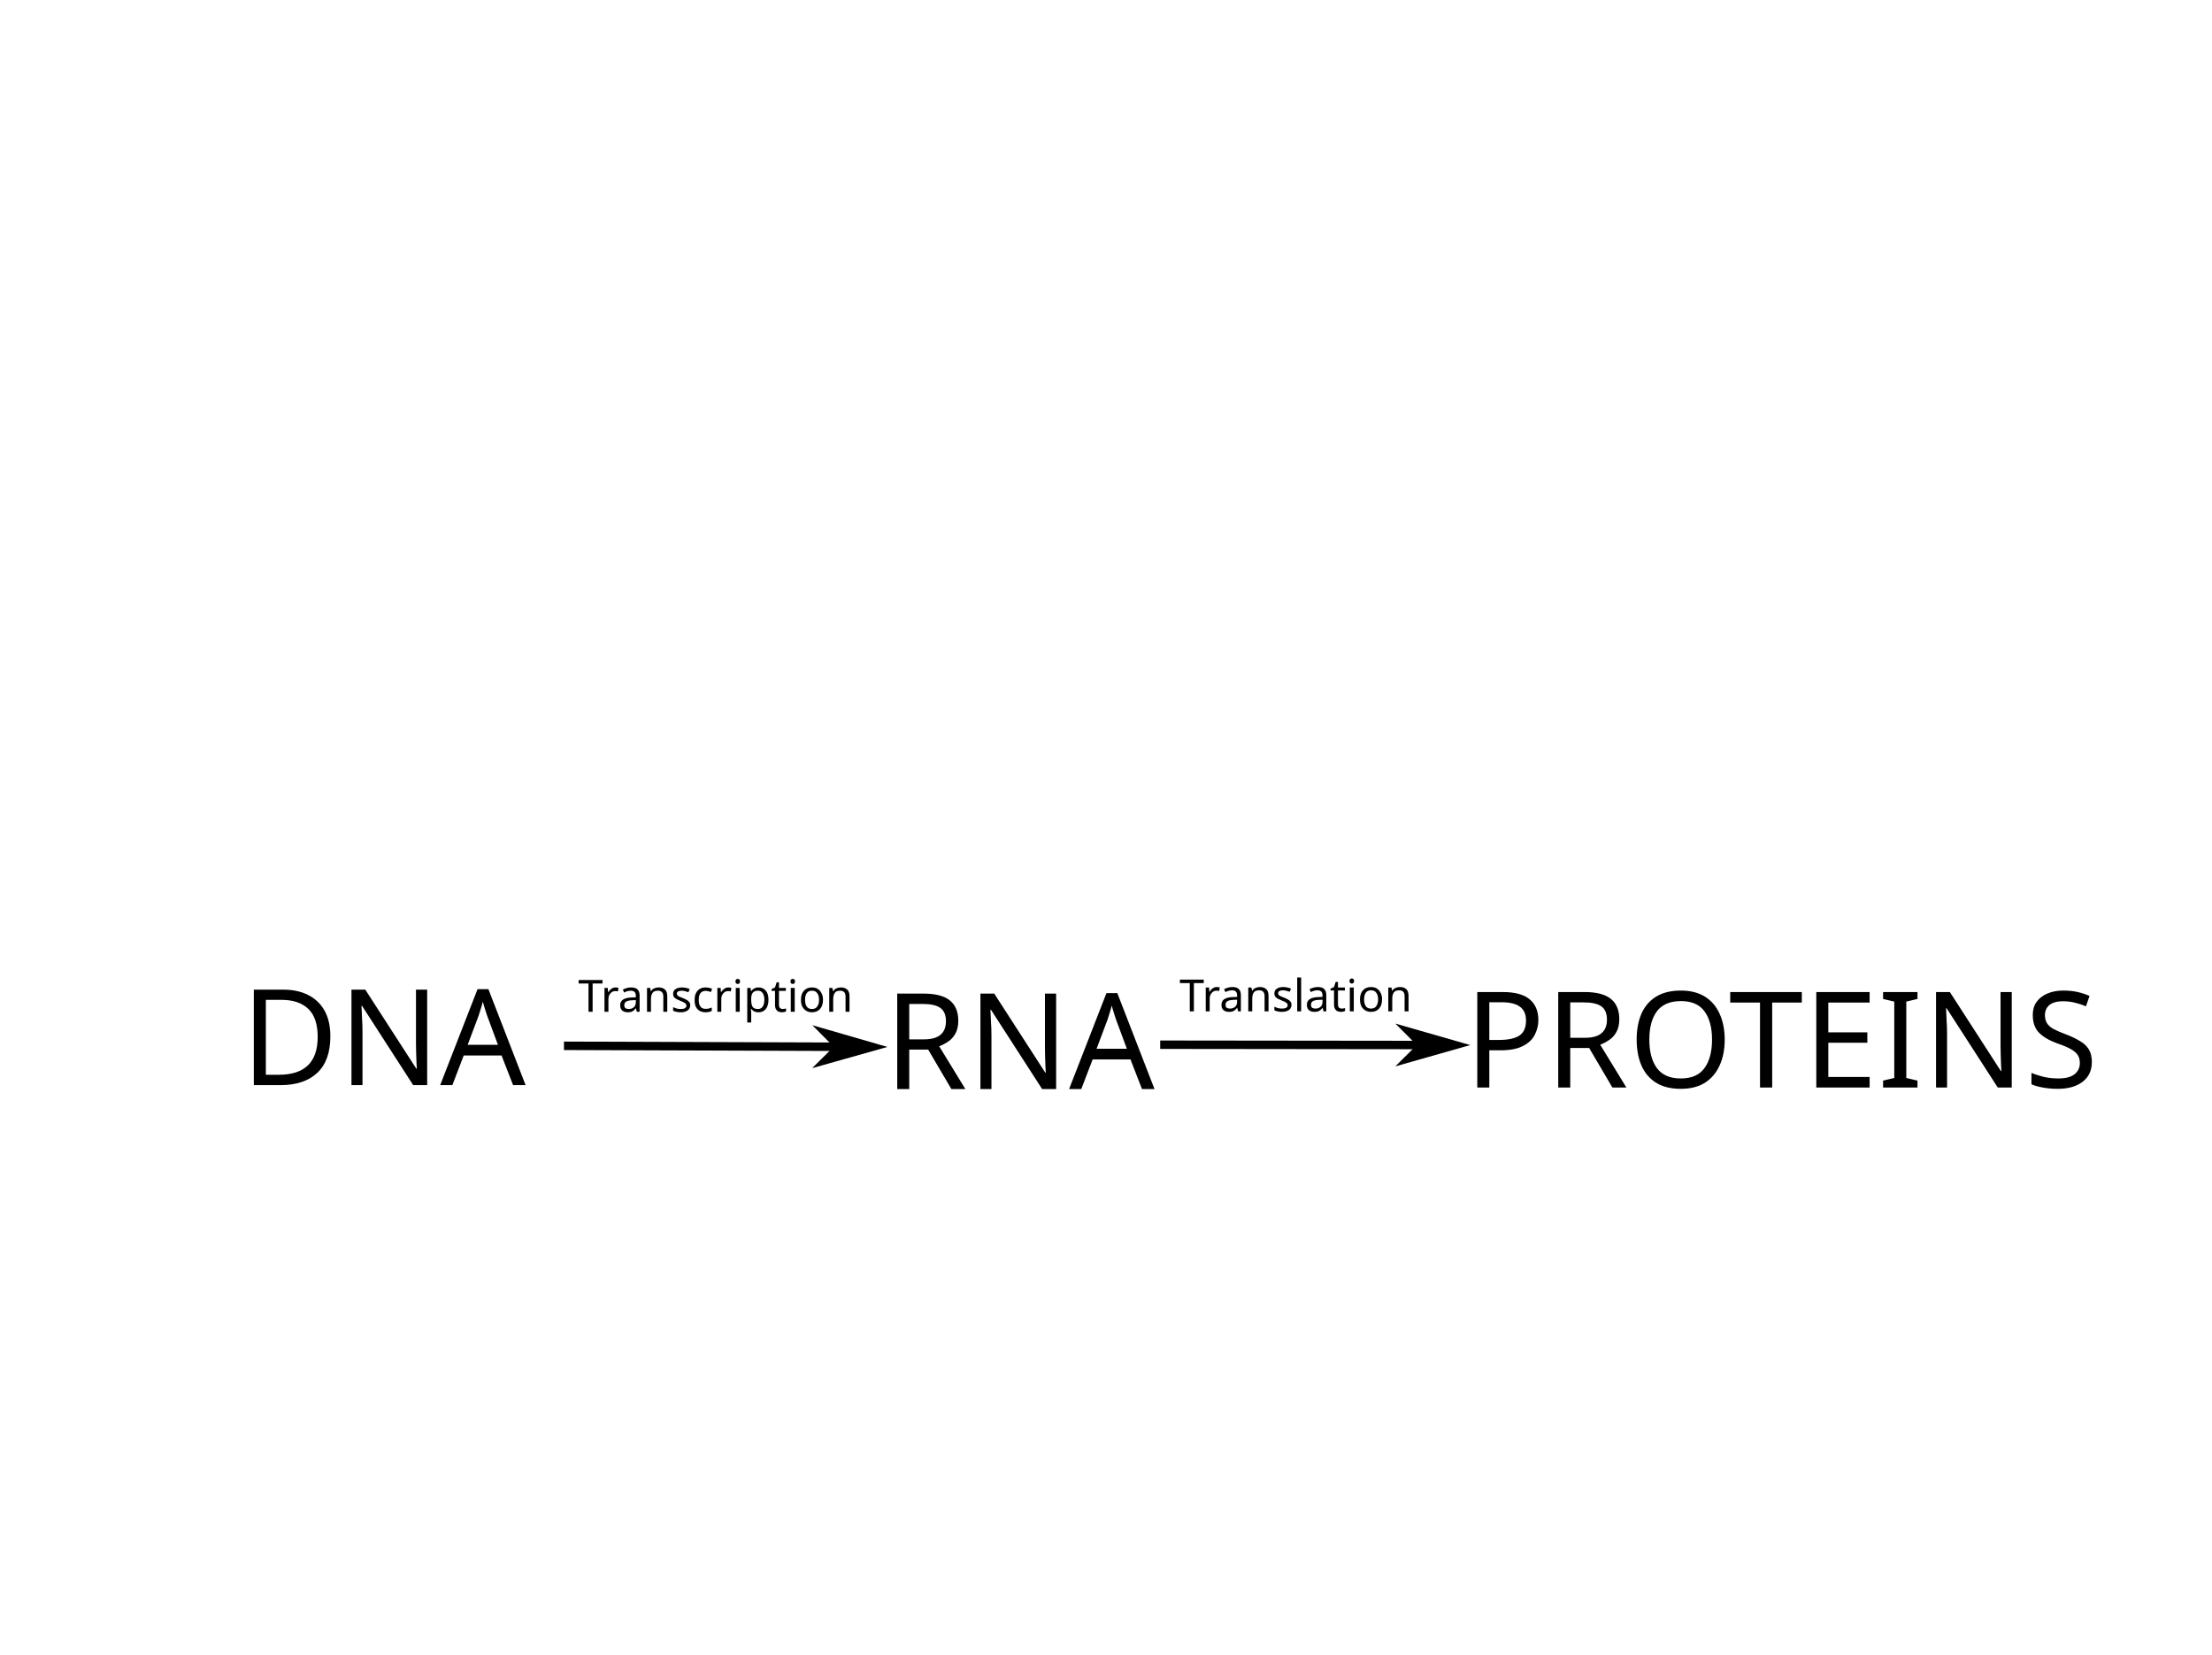
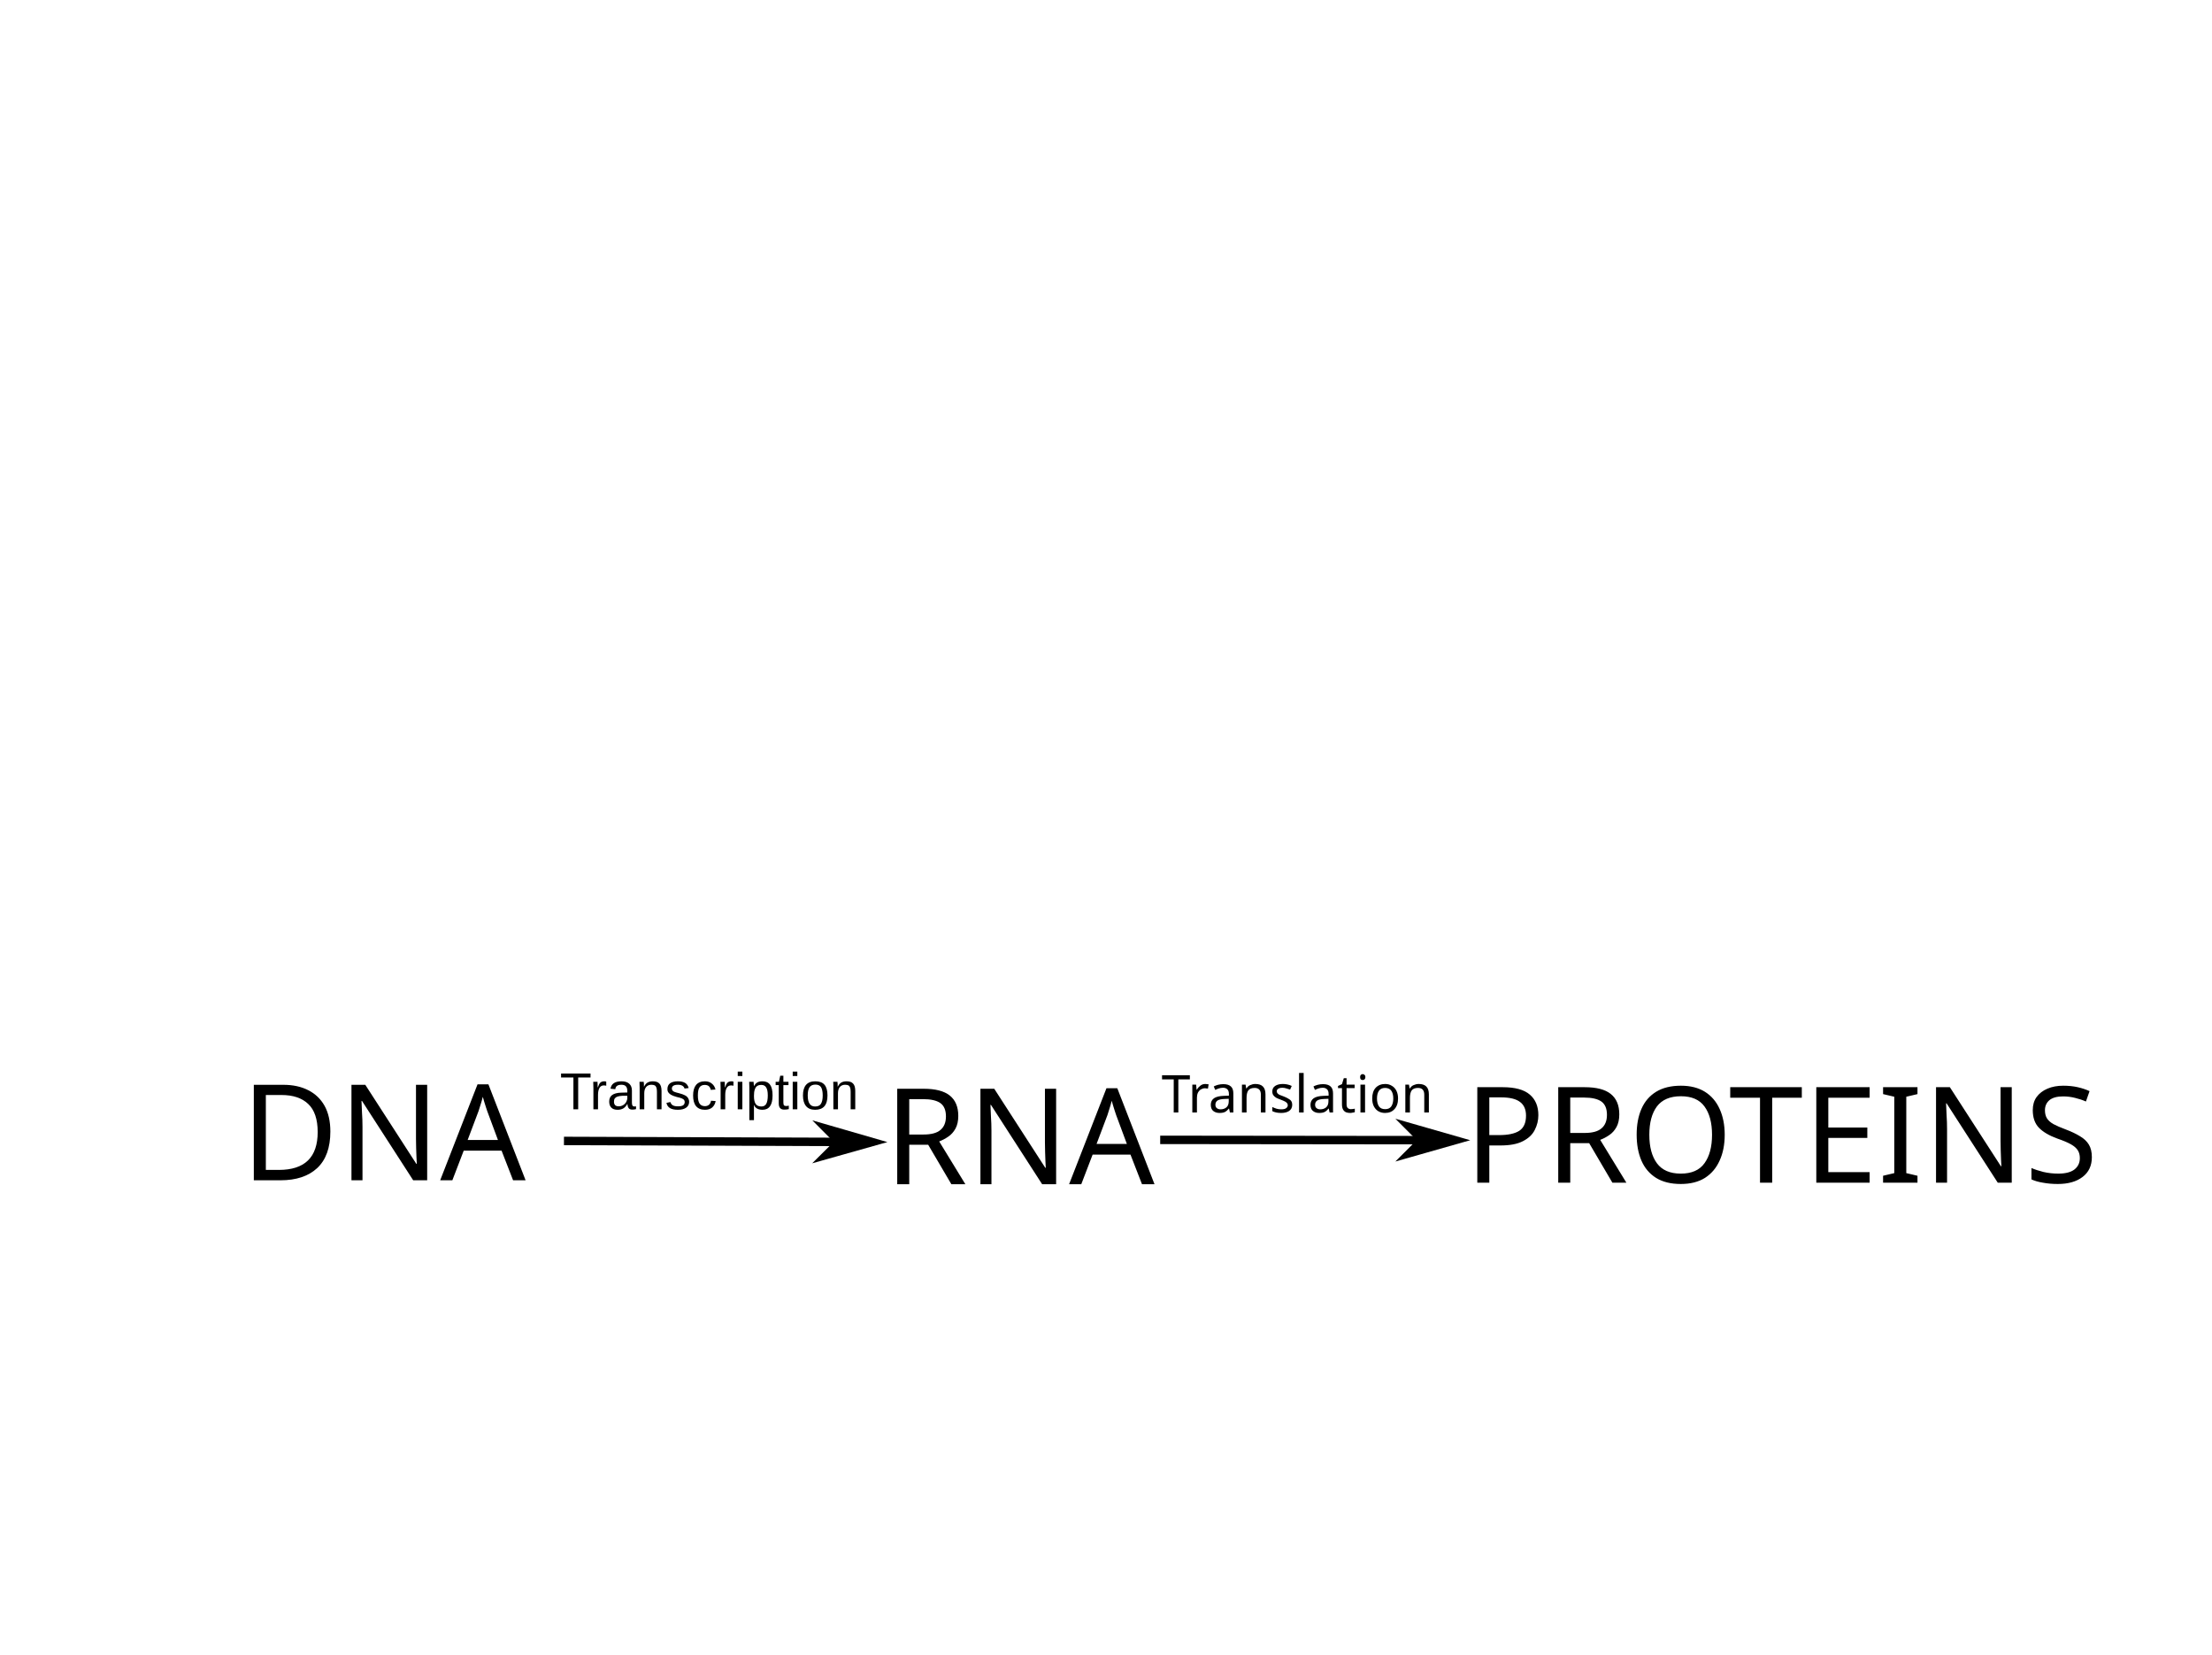
<svg xmlns="http://www.w3.org/2000/svg" width="210mm" height="157mm" viewBox="0 0 210 157" version="1.1" id="svg4583">
  <defs id="defs4577">
-     <marker style="overflow:visible" id="marker14187" refX="0" refY="0" orient="auto">
-       <path transform="matrix(-0.4,0,0,-0.4,-4,0)" style="fill:#000000;fill-opacity:1;fill-rule:evenodd;stroke:#000000;stroke-width:1pt;stroke-opacity:1" d="M 0,0 5,-5 -12.5,0 5,5 Z" id="path14185" />
+     <marker style="overflow:visible" id="marker5425" refX="0" refY="0" orient="auto">
+       <path transform="matrix(-0.4,0,0,-0.4,-4,0)" style="fill:#0000ac;fill-opacity:1;fill-rule:evenodd;stroke:#0000ac;stroke-width:1pt;stroke-opacity:1" d="M 0,0 5,-5 -12.5,0 5,5 Z" id="path5427" />
    </marker>
    <marker orient="auto" refY="0" refX="0" id="marker1299" style="overflow:visible">
      <path id="path1297" d="M 0,0 5,-5 -12.5,0 5,5 Z" style="fill:#000000;fill-opacity:1;fill-rule:evenodd;stroke:#000000;stroke-width:1pt;stroke-opacity:1" transform="matrix(-0.4,0,0,-0.4,-4,0)" />
    </marker>
    <marker orient="auto" refY="0" refX="0" id="marker1299-5" style="overflow:visible">
      <path id="path1297-3" d="M 0,0 5,-5 -12.5,0 5,5 Z" style="fill:#000000;fill-opacity:1;fill-rule:evenodd;stroke:#000000;stroke-width:1pt;stroke-opacity:1" transform="matrix(-0.4,0,0,-0.4,-4,0)" />
    </marker>
    <marker style="overflow:visible" id="marker7835-5" refX="0" refY="0" orient="auto">
      <path transform="matrix(-0.4,0,0,-0.4,-4,0)" style="fill:#000000;fill-opacity:1;fill-rule:evenodd;stroke:#000000;stroke-width:1pt;stroke-opacity:1" d="M 0,0 5,-5 -12.5,0 5,5 Z" id="path7833-3" />
    </marker>
    <marker style="overflow:visible" id="marker7835-5-6" refX="0" refY="0" orient="auto">
      <path transform="matrix(-0.4,0,0,-0.4,-4,0)" style="fill:#000000;fill-opacity:1;fill-rule:evenodd;stroke:#000000;stroke-width:1pt;stroke-opacity:1" d="M 0,0 5,-5 -12.5,0 5,5 Z" id="path7833-3-2" />
    </marker>
    <marker orient="auto" refY="0" refX="0" id="marker9343-9" style="overflow:visible">
      <path id="path9345-3" d="M 0,0 5,-5 -12.5,0 5,5 Z" style="fill-rule:evenodd;stroke:#000000;stroke-width:1pt;marker-start:none" transform="matrix(-0.4,0,0,-0.4,-4,0)" />
    </marker>
    <marker orient="auto" refY="0" refX="0" id="marker1982" style="overflow:visible">
      <path id="path1980" d="M 0,0 5,-5 -12.5,0 5,5 Z" style="fill-rule:evenodd;stroke:#000000;stroke-width:1pt;marker-start:none" transform="matrix(-0.4,0,0,-0.4,-4,0)" />
    </marker>
    <marker orient="auto" refY="0" refX="0" id="marker1986" style="overflow:visible">
      <path id="path1984" d="M 0,0 5,-5 -12.5,0 5,5 Z" style="fill-rule:evenodd;stroke:#000000;stroke-width:1pt;marker-start:none" transform="matrix(-0.4,0,0,-0.4,-4,0)" />
    </marker>
    <marker orient="auto" refY="0" refX="0" id="marker1990" style="overflow:visible">
      <path id="path1988" d="M 0,0 5,-5 -12.5,0 5,5 Z" style="fill-rule:evenodd;stroke:#000000;stroke-width:1pt;marker-start:none" transform="matrix(-0.4,0,0,-0.4,-4,0)" />
    </marker>
    <marker orient="auto" refY="0" refX="0" id="marker7144" style="overflow:visible">
      <path id="path7146" d="M 0,0 5,-5 -12.5,0 5,5 Z" style="fill-rule:evenodd;stroke:#000000;stroke-width:1pt;marker-start:none" transform="matrix(-0.4,0,0,-0.4,-4,0)" />
    </marker>
    <marker orient="auto" refY="0" refX="0" id="marker1996" style="overflow:visible">
      <path id="path1994" d="M 0,0 5,-5 -12.5,0 5,5 Z" style="fill-rule:evenodd;stroke:#000000;stroke-width:1pt;marker-start:none" transform="matrix(-0.4,0,0,-0.4,-4,0)" />
    </marker>
    <marker orient="auto" refY="0" refX="0" id="marker7144-9" style="overflow:visible">
      <path id="path7146-6" d="M 0,0 5,-5 -12.5,0 5,5 Z" style="fill-rule:evenodd;stroke:#000000;stroke-width:1pt;marker-start:none" transform="matrix(-0.4,0,0,-0.4,-4,0)" />
    </marker>
    <marker orient="auto" refY="0" refX="0" id="marker2002" style="overflow:visible">
      <path id="path2000" d="M 0,0 5,-5 -12.5,0 5,5 Z" style="fill-rule:evenodd;stroke:#000000;stroke-width:1pt;marker-start:none" transform="matrix(-0.4,0,0,-0.4,-4,0)" />
    </marker>
    <marker orient="auto" refY="0" refX="0" id="marker2006" style="overflow:visible">
      <path id="path2004" d="M 0,0 5,-5 -12.5,0 5,5 Z" style="fill-rule:evenodd;stroke:#000000;stroke-width:1pt;marker-start:none" transform="matrix(-0.4,0,0,-0.4,-4,0)" />
    </marker>
    <marker orient="auto" refY="0" refX="0" id="marker2010" style="overflow:visible">
      <path id="path2008" d="M 0,0 5,-5 -12.5,0 5,5 Z" style="fill-rule:evenodd;stroke:#000000;stroke-width:1pt;marker-start:none" transform="matrix(-0.4,0,0,-0.4,-4,0)" />
    </marker>
    <marker orient="auto" refY="0" refX="0" id="marker2014" style="overflow:visible">
      <path id="path2012" d="M 0,0 5,-5 -12.5,0 5,5 Z" style="fill-rule:evenodd;stroke:#000000;stroke-width:1pt;marker-start:none" transform="matrix(-0.4,0,0,-0.4,-4,0)" />
    </marker>
+     <marker style="overflow:visible" id="marker7835-5-6-7" refX="0" refY="0" orient="auto">
+       <path transform="matrix(-0.4,0,0,-0.4,-4,0)" style="fill:#009c00;fill-opacity:1;fill-rule:evenodd;stroke:#009c00;stroke-width:1pt;stroke-opacity:1" d="M 0,0 5,-5 -12.5,0 5,5 Z" id="path7833-3-2-1" />
+     </marker>
+     <marker style="overflow:visible" id="marker7835-5-2" refX="0" refY="0" orient="auto">
+       <path transform="matrix(-0.4,0,0,-0.4,-4,0)" style="fill:#009c00;fill-opacity:1;fill-rule:evenodd;stroke:#009c00;stroke-width:1pt;stroke-opacity:1" d="M 0,0 5,-5 -12.5,0 5,5 Z" id="path7833-3-23" />
+     </marker>
+     <marker orient="auto" refY="0" refX="0" id="marker9343-9-7" style="overflow:visible">
+       <path id="path9345-3-3" d="M 0,0 5,-5 -12.5,0 5,5 Z" style="fill-rule:evenodd;stroke:#000000;stroke-width:1pt;marker-start:none" transform="matrix(-0.4,0,0,-0.4,-4,0)" />
+     </marker>
+     <marker orient="auto" refY="0" refX="0" id="marker7144-8" style="overflow:visible">
+       <path id="path7146-5" d="M 0,0 5,-5 -12.5,0 5,5 Z" style="fill-rule:evenodd;stroke:#000000;stroke-width:1pt;marker-start:none" transform="matrix(-0.4,0,0,-0.4,-4,0)" />
+     </marker>
+     <marker orient="auto" refY="0" refX="0" id="marker10151" style="overflow:visible">
+       <path id="path10153" d="M 0,0 5,-5 -12.5,0 5,5 Z" style="fill-rule:evenodd;stroke:#000000;stroke-width:1pt;marker-start:none" transform="matrix(-0.4,0,0,-0.4,-4,0)" />
+     </marker>
+     <marker orient="auto" refY="0" refX="0" id="marker7144-9-0" style="overflow:visible">
+       <path id="path7146-6-4" d="M 0,0 5,-5 -12.5,0 5,5 Z" style="fill-rule:evenodd;stroke:#000000;stroke-width:1pt;marker-start:none" transform="matrix(-0.4,0,0,-0.4,-4,0)" />
+     </marker>
+     <marker orient="auto" refY="0" refX="0" id="marker10158" style="overflow:visible">
+       <path id="path10160" d="M 0,0 5,-5 -12.5,0 5,5 Z" style="fill-rule:evenodd;stroke:#000000;stroke-width:1pt;marker-start:none" transform="matrix(-0.4,0,0,-0.4,-4,0)" />
+     </marker>
+     <marker orient="auto" refY="0" refX="0" id="marker10163" style="overflow:visible">
+       <path id="path10165" d="M 0,0 5,-5 -12.5,0 5,5 Z" style="fill-rule:evenodd;stroke:#000000;stroke-width:1pt;marker-start:none" transform="matrix(-0.4,0,0,-0.4,-4,0)" />
+     </marker>
+     <marker orient="auto" refY="0" refX="0" id="marker10168" style="overflow:visible">
+       <path id="path10170" d="M 0,0 5,-5 -12.5,0 5,5 Z" style="fill-rule:evenodd;stroke:#000000;stroke-width:1pt;marker-start:none" transform="matrix(-0.4,0,0,-0.4,-4,0)" />
+     </marker>
+     <marker orient="auto" refY="0" refX="0" id="marker10173" style="overflow:visible">
+       <path id="path10175" d="M 0,0 5,-5 -12.5,0 5,5 Z" style="fill-rule:evenodd;stroke:#000000;stroke-width:1pt;marker-start:none" transform="matrix(-0.4,0,0,-0.4,-4,0)" />
+     </marker>
  </defs>
  <g id="layer1" transform="translate(0,-140)">
-     <text xml:space="preserve" style="font-style:normal;font-weight:normal;font-size:3.969px;line-height:52.917px;font-family:sans-serif;letter-spacing:0px;word-spacing:0px;writing-mode:lr-tb;fill:#000000;fill-opacity:1;stroke:none;stroke-width:0.265px;stroke-linecap:butt;stroke-linejoin:miter;stroke-opacity:1" x="22.864" y="242.992" id="text12">
-       <tspan x="22.864" y="242.992" style="font-size:12.7px;stroke-width:0.265px" id="tspan14">DNA</tspan>
+     <text xml:space="preserve" style="font-style:normal;font-weight:normal;font-size:3.969px;line-height:52.917px;font-family:sans-serif;letter-spacing:0px;word-spacing:0px;writing-mode:lr-tb;fill:#000000;fill-opacity:1;stroke:none;stroke-width:0.265px;stroke-linecap:butt;stroke-linejoin:miter;stroke-opacity:1" x="22.864" y="252.023" id="text12">
+       <tspan x="22.864" y="252.023" style="font-size:12.7px;stroke-width:0.265px" id="tspan14">DNA</tspan>
    </text>
-     <text xml:space="preserve" style="font-style:normal;font-weight:normal;font-size:3.969px;line-height:52.917px;font-family:sans-serif;letter-spacing:0px;word-spacing:0px;writing-mode:lr-tb;fill:#000000;fill-opacity:1;stroke:none;stroke-width:0.265px;stroke-linecap:butt;stroke-linejoin:miter;stroke-opacity:1" x="83.945" y="243.37" id="text20">
-       <tspan id="tspan18" x="83.945" y="243.37" style="font-size:12.7px;stroke-width:0.265px">RNA</tspan>
+     <text xml:space="preserve" style="font-style:normal;font-weight:normal;font-size:3.969px;line-height:52.917px;font-family:sans-serif;letter-spacing:0px;word-spacing:0px;writing-mode:lr-tb;fill:#000000;fill-opacity:1;stroke:none;stroke-width:0.265px;stroke-linecap:butt;stroke-linejoin:miter;stroke-opacity:1" x="83.945" y="252.401" id="text20">
+       <tspan id="tspan18" x="83.945" y="252.401" style="font-size:12.7px;stroke-width:0.265px">RNA</tspan>
    </text>
-     <text xml:space="preserve" style="font-style:normal;font-weight:normal;font-size:3.969px;line-height:52.917px;font-family:sans-serif;letter-spacing:0px;word-spacing:0px;writing-mode:lr-tb;fill:#000000;fill-opacity:1;stroke:none;stroke-width:0.265px;stroke-linecap:butt;stroke-linejoin:miter;stroke-opacity:1" x="139.016" y="243.218" id="text24">
-       <tspan id="tspan22" x="139.016" y="243.218" style="font-size:12.7px;stroke-width:0.265px">PROTEINS</tspan>
+     <text xml:space="preserve" style="font-style:normal;font-weight:normal;font-size:3.969px;line-height:52.917px;font-family:sans-serif;letter-spacing:0px;word-spacing:0px;writing-mode:lr-tb;fill:#000000;fill-opacity:1;stroke:none;stroke-width:0.265px;stroke-linecap:butt;stroke-linejoin:miter;stroke-opacity:1" x="139.016" y="252.249" id="text24">
+       <tspan id="tspan22" x="139.016" y="252.249" style="font-size:12.7px;stroke-width:0.265px">PROTEINS</tspan>
    </text>
-     <path style="fill:none;fill-rule:evenodd;stroke:#000000;stroke-width:0.803;stroke-linecap:butt;stroke-linejoin:miter;stroke-miterlimit:4;stroke-dasharray:none;stroke-opacity:1;marker-end:url(#marker1299)" d="m 53.54,239.26 29.126,0.102" id="path1295" />
-     <path style="fill:none;fill-rule:evenodd;stroke:#000000;stroke-width:0.8;stroke-linecap:butt;stroke-linejoin:miter;stroke-miterlimit:4;stroke-dasharray:none;stroke-opacity:1;marker-end:url(#marker1299-5)" d="m 110.145,239.156 27.858,0.032" id="path1295-5" />
-     <text xml:space="preserve" style="font-style:normal;font-weight:normal;font-size:5.644px;line-height:52.917px;font-family:sans-serif;letter-spacing:0px;word-spacing:0px;writing-mode:lr-tb;fill:#000000;fill-opacity:1;stroke:none;stroke-width:0.265px;stroke-linecap:butt;stroke-linejoin:miter;stroke-opacity:1" x="111.968" y="235.989" id="text2357-6">
-       <tspan id="tspan2355-2" x="111.968" y="235.989" style="font-size:4.233px;writing-mode:lr-tb;stroke-width:0.265px">Translation</tspan>
+     <path style="fill:none;fill-rule:evenodd;stroke:#000000;stroke-width:0.803;stroke-linecap:butt;stroke-linejoin:miter;stroke-miterlimit:4;stroke-dasharray:none;stroke-opacity:1;marker-end:url(#marker1299)" d="m 53.54,248.291 29.126,0.102" id="path1295" />
+     <path style="fill:none;fill-rule:evenodd;stroke:#000000;stroke-width:0.8;stroke-linecap:butt;stroke-linejoin:miter;stroke-miterlimit:4;stroke-dasharray:none;stroke-opacity:1;marker-end:url(#marker1299-5)" d="m 110.145,248.187 27.858,0.032" id="path1295-5" />
+     <text xml:space="preserve" style="font-style:normal;font-weight:normal;font-size:4.939px;line-height:52.917px;font-family:sans-serif;letter-spacing:0px;word-spacing:0px;writing-mode:lr-tb;fill:#000000;fill-opacity:1;stroke:none;stroke-width:0.265px;stroke-linecap:butt;stroke-linejoin:miter;stroke-opacity:1" x="110.275" y="245.584" id="text2357-6">
+       <tspan id="tspan2355-2" x="110.275" y="245.584" style="font-size:4.939px;writing-mode:lr-tb;stroke-width:0.265px">Translation</tspan>
    </text>
-     <text xml:space="preserve" style="font-style:normal;font-weight:normal;font-size:5.644px;line-height:52.917px;font-family:sans-serif;letter-spacing:0px;word-spacing:0px;writing-mode:lr-tb;fill:#000000;fill-opacity:1;stroke:none;stroke-width:0.265px;stroke-linecap:butt;stroke-linejoin:miter;stroke-opacity:1" x="54.888" y="236.032" id="text2357-6-3">
-       <tspan x="54.888" y="236.032" style="font-size:4.233px;writing-mode:lr-tb;stroke-width:0.265px" id="tspan4669">Transcription</tspan>
+     <text xml:space="preserve" style="font-style:normal;font-weight:normal;font-size:6.622px;line-height:52.917px;font-family:sans-serif;letter-spacing:0px;word-spacing:0px;writing-mode:lr-tb;fill:#000000;fill-opacity:1;stroke:none;stroke-width:0.265px;stroke-linecap:butt;stroke-linejoin:miter;stroke-opacity:1" x="53.157" y="245.283" id="text2357-6-3">
+       <tspan id="tspan2355-2-6" x="53.157" y="245.283" style="font-style:normal;font-variant:normal;font-weight:normal;font-stretch:normal;font-size:4.939px;font-family:Arial;-inkscape-font-specification:Arial;writing-mode:lr-tb;stroke-width:0.265px">Transcription</tspan>
    </text>
  </g>
</svg>
